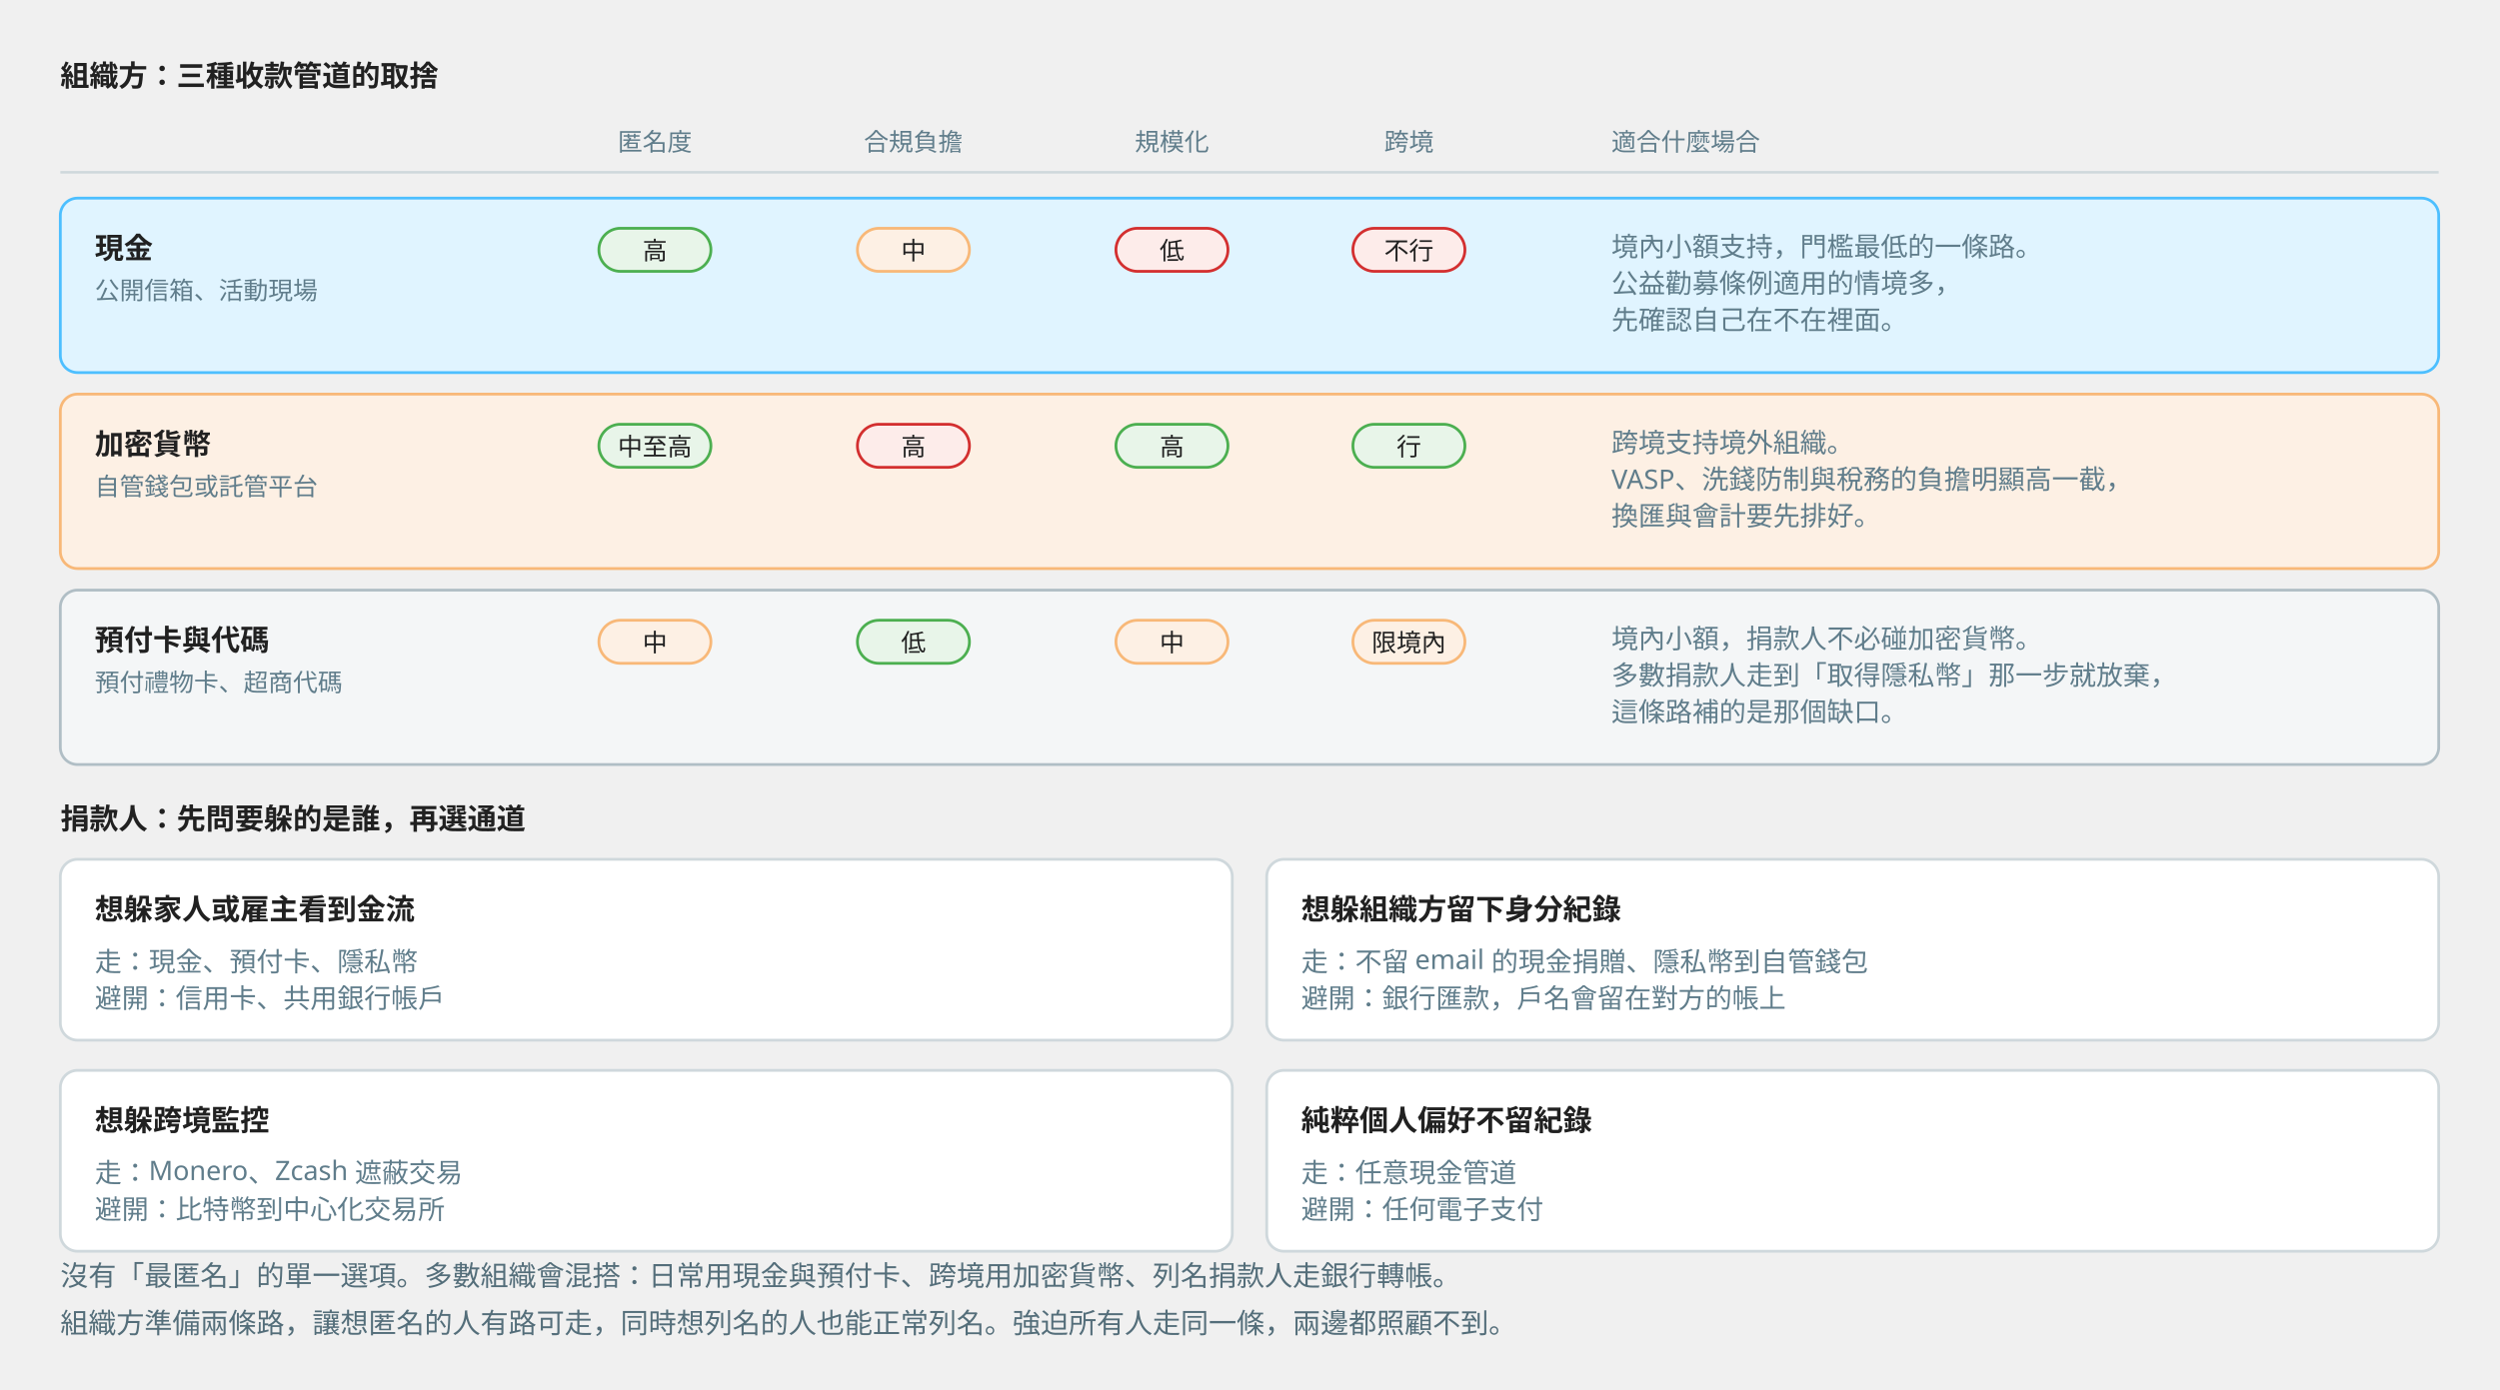
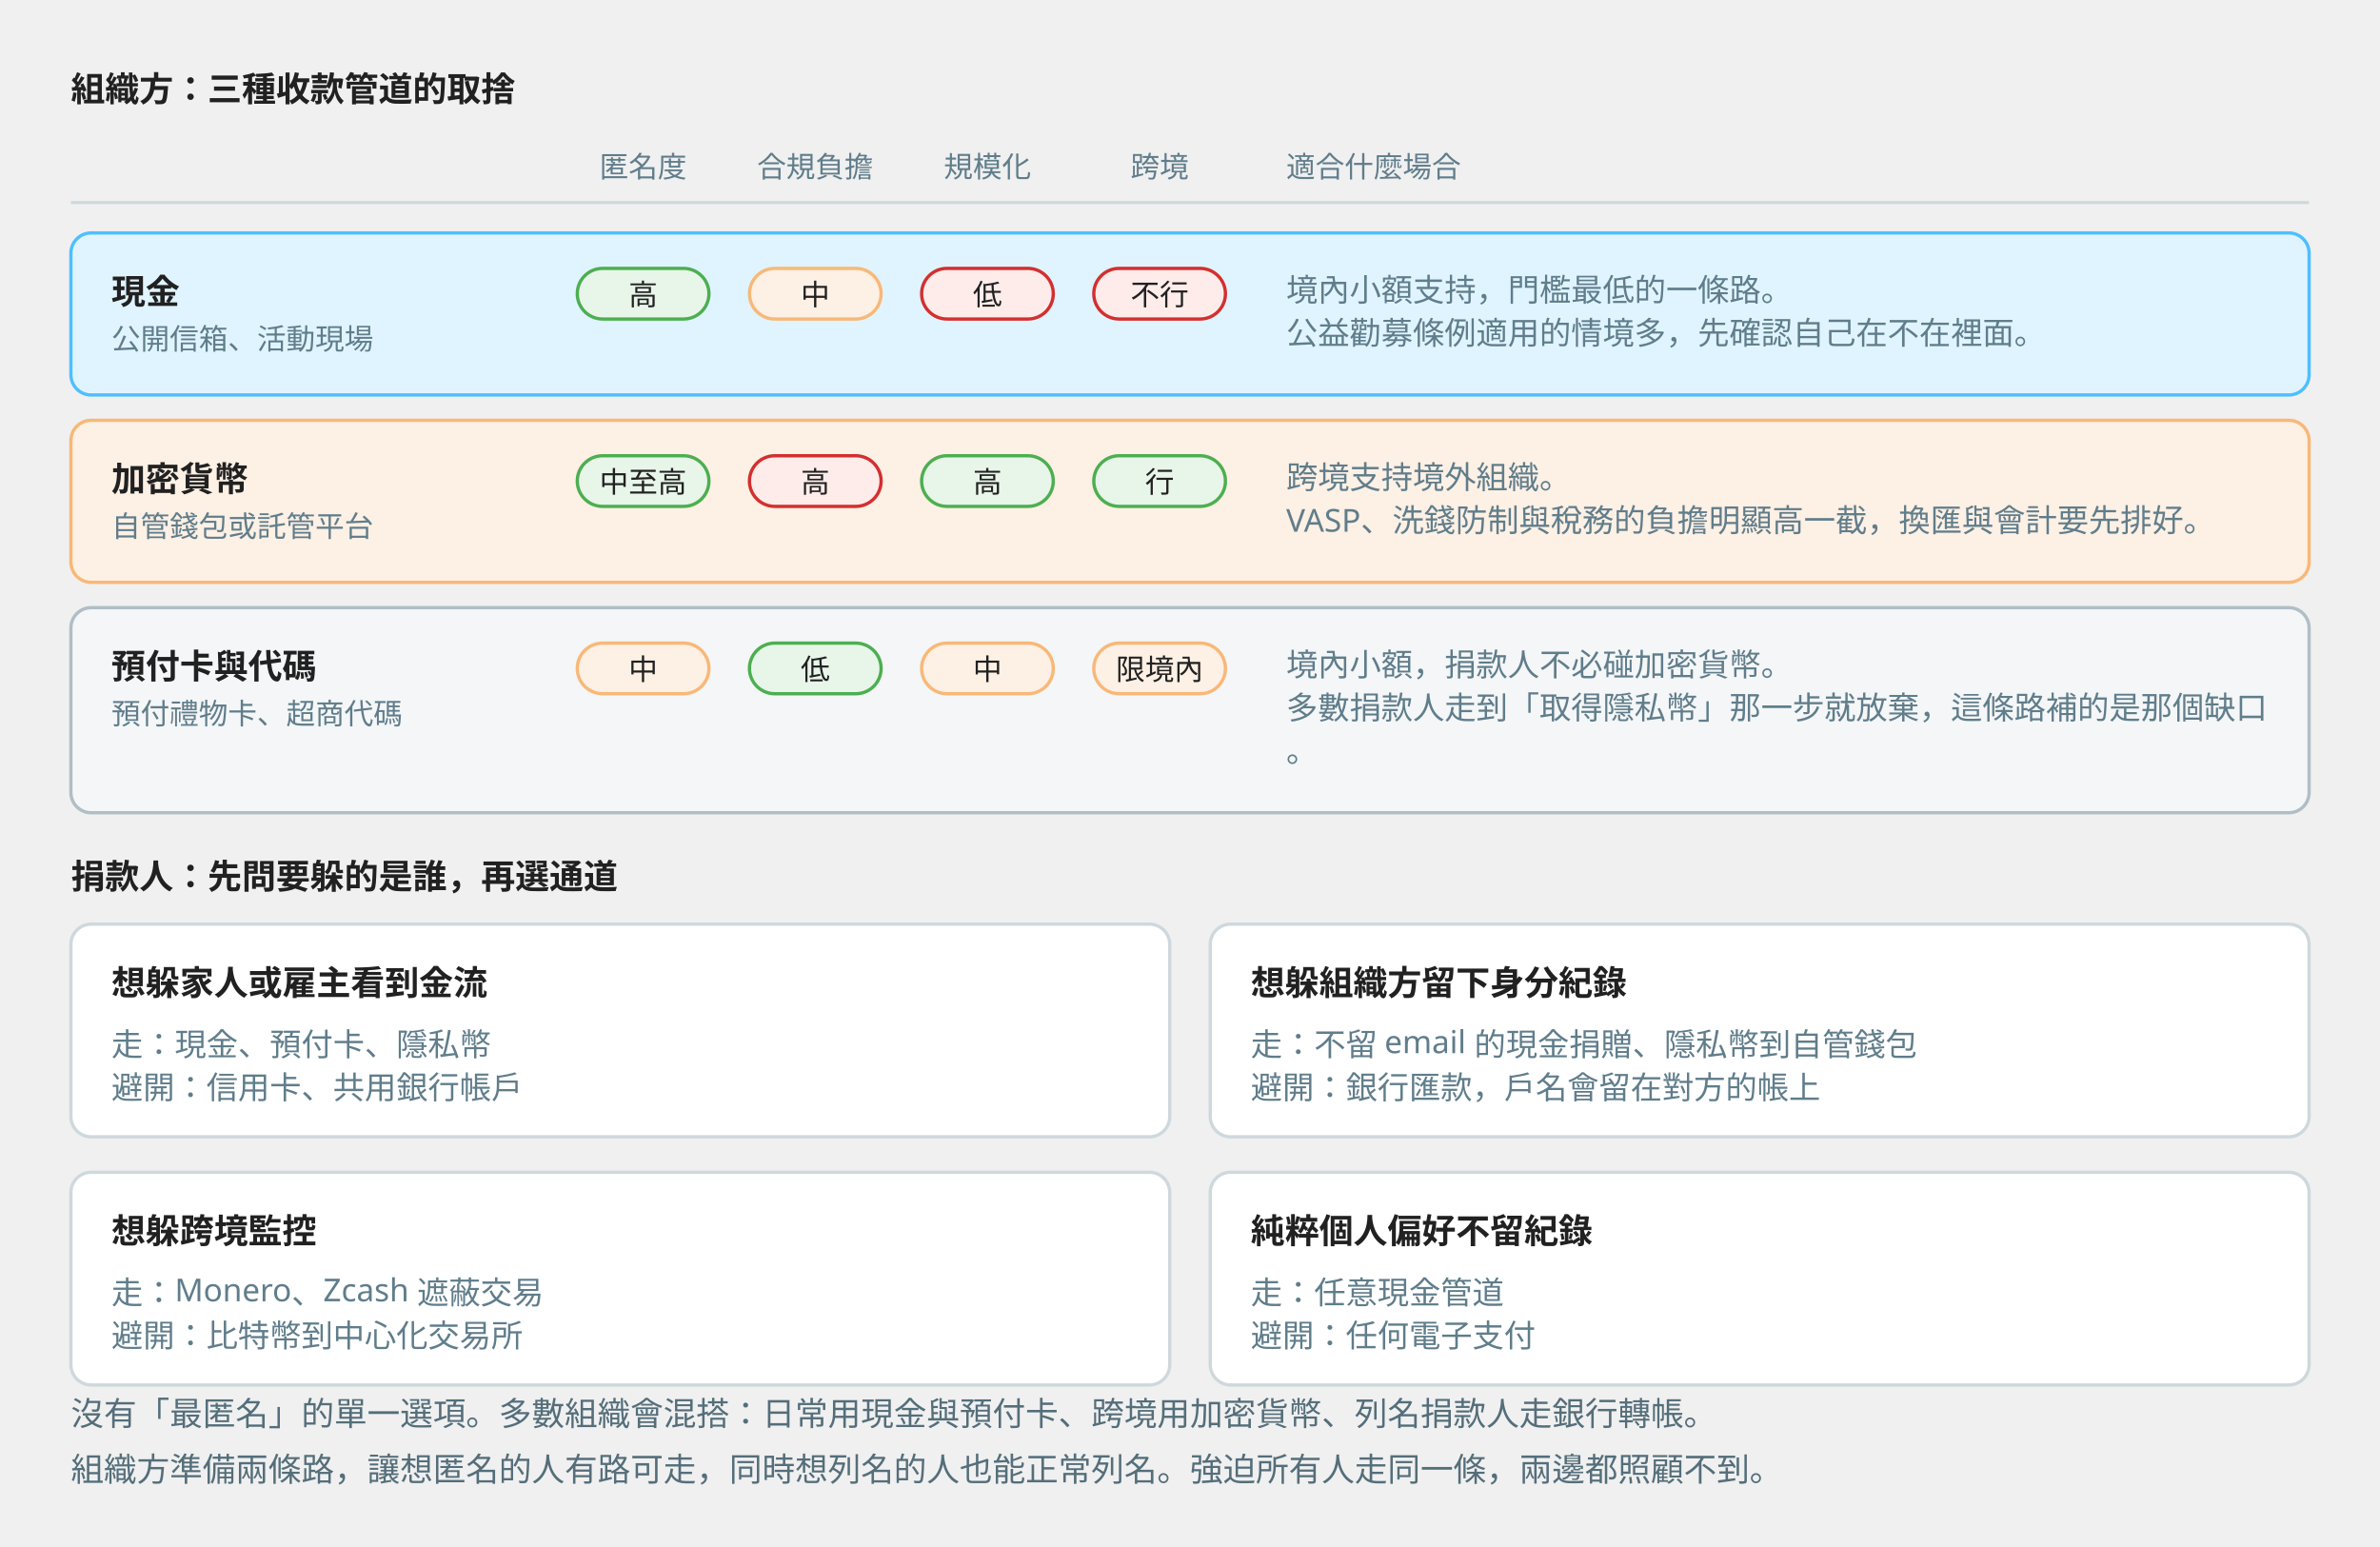
- <svg xmlns="http://www.w3.org/2000/svg" viewBox="0 0 1160 645" width="1160" height="645" role="img" aria-labelledby="title desc">
+ <svg xmlns="http://www.w3.org/2000/svg" viewBox="0 0 940 611" width="940" height="611" role="img" aria-labelledby="title desc">
  <style>
  /* 配色對齊 community/brand-assets.md 的色票。這個檔案是被 img 標籤引用的獨立 SVG，
     取不到頁面的 CSS 變數，只能寫死 hex。深色模式在檔案內自己處理，站上 palette
     切換的狀態不會傳進獨立的 SVG 檔。 */
  text { font-family: "Noto Sans TC", "PingFang TC", "Microsoft JhengHei", "Hiragino Sans GB", "Source Han Sans TC", sans-serif; }
  .t-main { fill: #212121; }
  .t-mute { fill: #607d8b; }
  .t-foot { fill: #546e7a; font-size: 13px; }
  .t-inv  { fill: #ffffff; }
  .h1 { font-size: 15px; font-weight: 700; }
  .h2 { font-size: 13.5px; font-weight: 700; }
  .bd { font-size: 12.5px; }
  .sm { font-size: 11.5px; }
  .card    { fill: #ffffff; stroke: #cfd8dc; stroke-width: 1.3; }
  .card-n  { fill: #f4f6f7; stroke: #b0bec5; stroke-width: 1.3; }
  .card-c1 { fill: #e0f4ff; stroke: #4dbfff; stroke-width: 1.3; }
  .card-c2 { fill: #b3e3ff; stroke: #26b3ff; stroke-width: 1.3; }
  .card-c3 { fill: #80d1ff; stroke: #0089bf; stroke-width: 1.3; }
  .card-w1 { fill: #fdf0e4; stroke: #f8b878; stroke-width: 1.3; }
  .card-w2 { fill: #f8b878; stroke: #ef6c00; stroke-width: 1.3; }
  .card-w3 { fill: #ef6c00; stroke: #c85a00; stroke-width: 1.3; }
  .card-ok { fill: #e8f5e9; stroke: #4caf50; stroke-width: 1.3; }
  .card-no { fill: #fdecea; stroke: #d32f2f; stroke-width: 1.3; }
  .rule    { stroke: #cfd8dc; stroke-width: 1.2; fill: none; }
  .arrow   { stroke: #90a4ae; stroke-width: 1.6; fill: none; }
  .arrow-h { fill: #90a4ae; }
  .tag     { fill: #eceff1; stroke: none; }
  .t-tag   { fill: #455a64; font-size: 11px; font-weight: 700; }

  @media (prefers-color-scheme: dark) {
    .t-main { fill: #eceff1; }
    .t-mute { fill: #90a4ae; }
    .t-foot { fill: #b0bec5; }
    .t-inv  { fill: #241708; }
    .card    { fill: #23292e; stroke: #4b565e; }
    .card-n  { fill: #1c2226; stroke: #46515a; }
    .card-c1 { fill: #0d2b38; stroke: #4dbfff; }
    .card-c2 { fill: #10394b; stroke: #26b3ff; }
    .card-c3 { fill: #14495f; stroke: #4dbfff; }
    .card-w1 { fill: #2b1f16; stroke: #8a5420; }
    .card-w2 { fill: #7d4b19; stroke: #ff8c1a; }
    .card-w3 { fill: #ff8c1a; stroke: #ffa64d; }
    .card-ok { fill: #17301a; stroke: #4caf50; }
    .card-no { fill: #35181a; stroke: #e57373; }
    .rule    { stroke: #46515a; }
    .arrow   { stroke: #6b7780; }
    .arrow-h { fill: #6b7780; }
    .tag     { fill: #333c43; }
    .t-tag   { fill: #b0bec5; }
  }
</style>
  <text class="t-main h2" x="28" y="40">組織方：三種收款管道的取捨</text>
-   <text class="t-mute sm" x="304" y="70" text-anchor="middle">匿名度</text>
-   <text class="t-mute sm" x="424" y="70" text-anchor="middle">合規負擔</text>
-   <text class="t-mute sm" x="544" y="70" text-anchor="middle">規模化</text>
-   <text class="t-mute sm" x="654" y="70" text-anchor="middle">跨境</text>
-   <text class="t-mute sm" x="748" y="70">適合什麼場合</text>
-   <path class="rule" d="M28 80 H1132" />
-   <rect class="card-c1" x="28" y="92" width="1104" height="81" rx="8" />
+   <text class="t-mute sm" x="254" y="70" text-anchor="middle">匿名度</text>
+   <text class="t-mute sm" x="322" y="70" text-anchor="middle">合規負擔</text>
+   <text class="t-mute sm" x="390" y="70" text-anchor="middle">規模化</text>
+   <text class="t-mute sm" x="458" y="70" text-anchor="middle">跨境</text>
+   <text class="t-mute sm" x="508" y="70">適合什麼場合</text>
+   <path class="rule" d="M28 80 H912" />
+   <rect class="card-c1" x="28" y="92" width="884" height="64" rx="8" />
  <text class="t-main h2" x="44" y="120">現金</text>
-   <text class="t-mute sm" x="44" y="139">公開信箱、活動現場</text>
-   <rect class="card-ok" x="278" y="106" width="52" height="20" rx="10" />
-   <text class="t-main sm" x="304" y="120.5" text-anchor="middle">高</text>
-   <rect class="card-w1" x="398" y="106" width="52" height="20" rx="10" />
-   <text class="t-main sm" x="424" y="120.5" text-anchor="middle">中</text>
-   <rect class="card-no" x="518" y="106" width="52" height="20" rx="10" />
-   <text class="t-main sm" x="544" y="120.5" text-anchor="middle">低</text>
-   <rect class="card-no" x="628" y="106" width="52" height="20" rx="10" />
-   <text class="t-main sm" x="654" y="120.5" text-anchor="middle">不行</text>
-   <text class="t-mute bd" x="748" y="119">境內小額支持，門檻最低的一條路。</text>
-   <text class="t-mute bd" x="748" y="136">公益勸募條例適用的情境多，</text>
-   <text class="t-mute bd" x="748" y="153">先確認自己在不在裡面。</text>
-   <rect class="card-w1" x="28" y="183" width="1104" height="81" rx="8" />
-   <text class="t-main h2" x="44" y="211">加密貨幣</text>
-   <text class="t-mute sm" x="44" y="230">自管錢包或託管平台</text>
-   <rect class="card-ok" x="278" y="197" width="52" height="20" rx="10" />
-   <text class="t-main sm" x="304" y="211.5" text-anchor="middle">中至高</text>
-   <rect class="card-no" x="398" y="197" width="52" height="20" rx="10" />
-   <text class="t-main sm" x="424" y="211.5" text-anchor="middle">高</text>
-   <rect class="card-ok" x="518" y="197" width="52" height="20" rx="10" />
-   <text class="t-main sm" x="544" y="211.5" text-anchor="middle">高</text>
-   <rect class="card-ok" x="628" y="197" width="52" height="20" rx="10" />
-   <text class="t-main sm" x="654" y="211.5" text-anchor="middle">行</text>
-   <text class="t-mute bd" x="748" y="210">跨境支持境外組織。</text>
-   <text class="t-mute bd" x="748" y="227">VASP、洗錢防制與稅務的負擔明顯高一截，</text>
-   <text class="t-mute bd" x="748" y="244">換匯與會計要先排好。</text>
-   <rect class="card-n" x="28" y="274" width="1104" height="81" rx="8" />
-   <text class="t-main h2" x="44" y="302">預付卡與代碼</text>
-   <text class="t-mute sm" x="44" y="321">預付禮物卡、超商代碼</text>
-   <rect class="card-w1" x="278" y="288" width="52" height="20" rx="10" />
-   <text class="t-main sm" x="304" y="302.5" text-anchor="middle">中</text>
-   <rect class="card-ok" x="398" y="288" width="52" height="20" rx="10" />
-   <text class="t-main sm" x="424" y="302.5" text-anchor="middle">低</text>
-   <rect class="card-w1" x="518" y="288" width="52" height="20" rx="10" />
-   <text class="t-main sm" x="544" y="302.5" text-anchor="middle">中</text>
-   <rect class="card-w1" x="628" y="288" width="52" height="20" rx="10" />
-   <text class="t-main sm" x="654" y="302.5" text-anchor="middle">限境內</text>
-   <text class="t-mute bd" x="748" y="301">境內小額，捐款人不必碰加密貨幣。</text>
-   <text class="t-mute bd" x="748" y="318">多數捐款人走到「取得隱私幣」那一步就放棄，</text>
-   <text class="t-mute bd" x="748" y="335">這條路補的是那個缺口。</text>
-   <text class="t-main h2" x="28" y="385">捐款人：先問要躲的是誰，再選通道</text>
-   <rect class="card" x="28" y="399" width="544" height="84" rx="8" />
-   <text class="t-main h2" x="44" y="427">想躲家人或雇主看到金流</text>
-   <text class="t-mute bd" x="44" y="451">走：現金、預付卡、隱私幣</text>
-   <text class="t-mute bd" x="44" y="468">避開：信用卡、共用銀行帳戶</text>
-   <rect class="card" x="588" y="399" width="544" height="84" rx="8" />
-   <text class="t-main h2" x="604" y="427">想躲組織方留下身分紀錄</text>
-   <text class="t-mute bd" x="604" y="451">走：不留 email 的現金捐贈、隱私幣到自管錢包</text>
-   <text class="t-mute bd" x="604" y="468">避開：銀行匯款，戶名會留在對方的帳上</text>
-   <rect class="card" x="28" y="497" width="544" height="84" rx="8" />
-   <text class="t-main h2" x="44" y="525">想躲跨境監控</text>
-   <text class="t-mute bd" x="44" y="549">走：Monero、Zcash 遮蔽交易</text>
-   <text class="t-mute bd" x="44" y="566">避開：比特幣到中心化交易所</text>
-   <rect class="card" x="588" y="497" width="544" height="84" rx="8" />
-   <text class="t-main h2" x="604" y="525">純粹個人偏好不留紀錄</text>
-   <text class="t-mute bd" x="604" y="549">走：任意現金管道</text>
-   <text class="t-mute bd" x="604" y="566">避開：任何電子支付</text>
-   <text class="t-foot" x="28" y="597">沒有「最匿名」的單一選項。多數組織會混搭：日常用現金與預付卡、跨境用加密貨幣、列名捐款人走銀行轉帳。</text>
-   <text class="t-foot" x="28" y="619">組織方準備兩條路，讓想匿名的人有路可走，同時想列名的人也能正常列名。強迫所有人走同一條，兩邊都照顧不到。</text>
+   <text class="t-mute sm" x="44" y="138">公開信箱、活動現場</text>
+   <rect class="card-ok" x="228" y="106" width="52" height="20" rx="10" />
+   <text class="t-main sm" x="254" y="120.5" text-anchor="middle">高</text>
+   <rect class="card-w1" x="296" y="106" width="52" height="20" rx="10" />
+   <text class="t-main sm" x="322" y="120.5" text-anchor="middle">中</text>
+   <rect class="card-no" x="364" y="106" width="52" height="20" rx="10" />
+   <text class="t-main sm" x="390" y="120.5" text-anchor="middle">低</text>
+   <rect class="card-no" x="432" y="106" width="52" height="20" rx="10" />
+   <text class="t-main sm" x="458" y="120.5" text-anchor="middle">不行</text>
+   <text class="t-mute bd" x="508" y="119">境內小額支持，門檻最低的一條路。</text>
+   <text class="t-mute bd" x="508" y="136">公益勸募條例適用的情境多，先確認自己在不在裡面。</text>
+   <rect class="card-w1" x="28" y="166" width="884" height="64" rx="8" />
+   <text class="t-main h2" x="44" y="194">加密貨幣</text>
+   <text class="t-mute sm" x="44" y="212">自管錢包或託管平台</text>
+   <rect class="card-ok" x="228" y="180" width="52" height="20" rx="10" />
+   <text class="t-main sm" x="254" y="194.5" text-anchor="middle">中至高</text>
+   <rect class="card-no" x="296" y="180" width="52" height="20" rx="10" />
+   <text class="t-main sm" x="322" y="194.5" text-anchor="middle">高</text>
+   <rect class="card-ok" x="364" y="180" width="52" height="20" rx="10" />
+   <text class="t-main sm" x="390" y="194.5" text-anchor="middle">高</text>
+   <rect class="card-ok" x="432" y="180" width="52" height="20" rx="10" />
+   <text class="t-main sm" x="458" y="194.5" text-anchor="middle">行</text>
+   <text class="t-mute bd" x="508" y="193">跨境支持境外組織。</text>
+   <text class="t-mute bd" x="508" y="210">VASP、洗錢防制與稅務的負擔明顯高一截，換匯與會計要先排好。</text>
+   <rect class="card-n" x="28" y="240" width="884" height="81" rx="8" />
+   <text class="t-main h2" x="44" y="268">預付卡與代碼</text>
+   <text class="t-mute sm" x="44" y="286">預付禮物卡、超商代碼</text>
+   <rect class="card-w1" x="228" y="254" width="52" height="20" rx="10" />
+   <text class="t-main sm" x="254" y="268.5" text-anchor="middle">中</text>
+   <rect class="card-ok" x="296" y="254" width="52" height="20" rx="10" />
+   <text class="t-main sm" x="322" y="268.5" text-anchor="middle">低</text>
+   <rect class="card-w1" x="364" y="254" width="52" height="20" rx="10" />
+   <text class="t-main sm" x="390" y="268.5" text-anchor="middle">中</text>
+   <rect class="card-w1" x="432" y="254" width="52" height="20" rx="10" />
+   <text class="t-main sm" x="458" y="268.5" text-anchor="middle">限境內</text>
+   <text class="t-mute bd" x="508" y="267">境內小額，捐款人不必碰加密貨幣。</text>
+   <text class="t-mute bd" x="508" y="284">多數捐款人走到「取得隱私幣」那一步就放棄，這條路補的是那個缺口</text>
+   <text class="t-mute bd" x="508" y="301">。</text>
+   <text class="t-main h2" x="28" y="351">捐款人：先問要躲的是誰，再選通道</text>
+   <rect class="card" x="28" y="365" width="434" height="84" rx="8" />
+   <text class="t-main h2" x="44" y="393">想躲家人或雇主看到金流</text>
+   <text class="t-mute bd" x="44" y="417">走：現金、預付卡、隱私幣</text>
+   <text class="t-mute bd" x="44" y="434">避開：信用卡、共用銀行帳戶</text>
+   <rect class="card" x="478" y="365" width="434" height="84" rx="8" />
+   <text class="t-main h2" x="494" y="393">想躲組織方留下身分紀錄</text>
+   <text class="t-mute bd" x="494" y="417">走：不留 email 的現金捐贈、隱私幣到自管錢包</text>
+   <text class="t-mute bd" x="494" y="434">避開：銀行匯款，戶名會留在對方的帳上</text>
+   <rect class="card" x="28" y="463" width="434" height="84" rx="8" />
+   <text class="t-main h2" x="44" y="491">想躲跨境監控</text>
+   <text class="t-mute bd" x="44" y="515">走：Monero、Zcash 遮蔽交易</text>
+   <text class="t-mute bd" x="44" y="532">避開：比特幣到中心化交易所</text>
+   <rect class="card" x="478" y="463" width="434" height="84" rx="8" />
+   <text class="t-main h2" x="494" y="491">純粹個人偏好不留紀錄</text>
+   <text class="t-mute bd" x="494" y="515">走：任意現金管道</text>
+   <text class="t-mute bd" x="494" y="532">避開：任何電子支付</text>
+   <text class="t-foot" x="28" y="563">沒有「最匿名」的單一選項。多數組織會混搭：日常用現金與預付卡、跨境用加密貨幣、列名捐款人走銀行轉帳。</text>
+   <text class="t-foot" x="28" y="585">組織方準備兩條路，讓想匿名的人有路可走，同時想列名的人也能正常列名。強迫所有人走同一條，兩邊都照顧不到。</text>
</svg>
